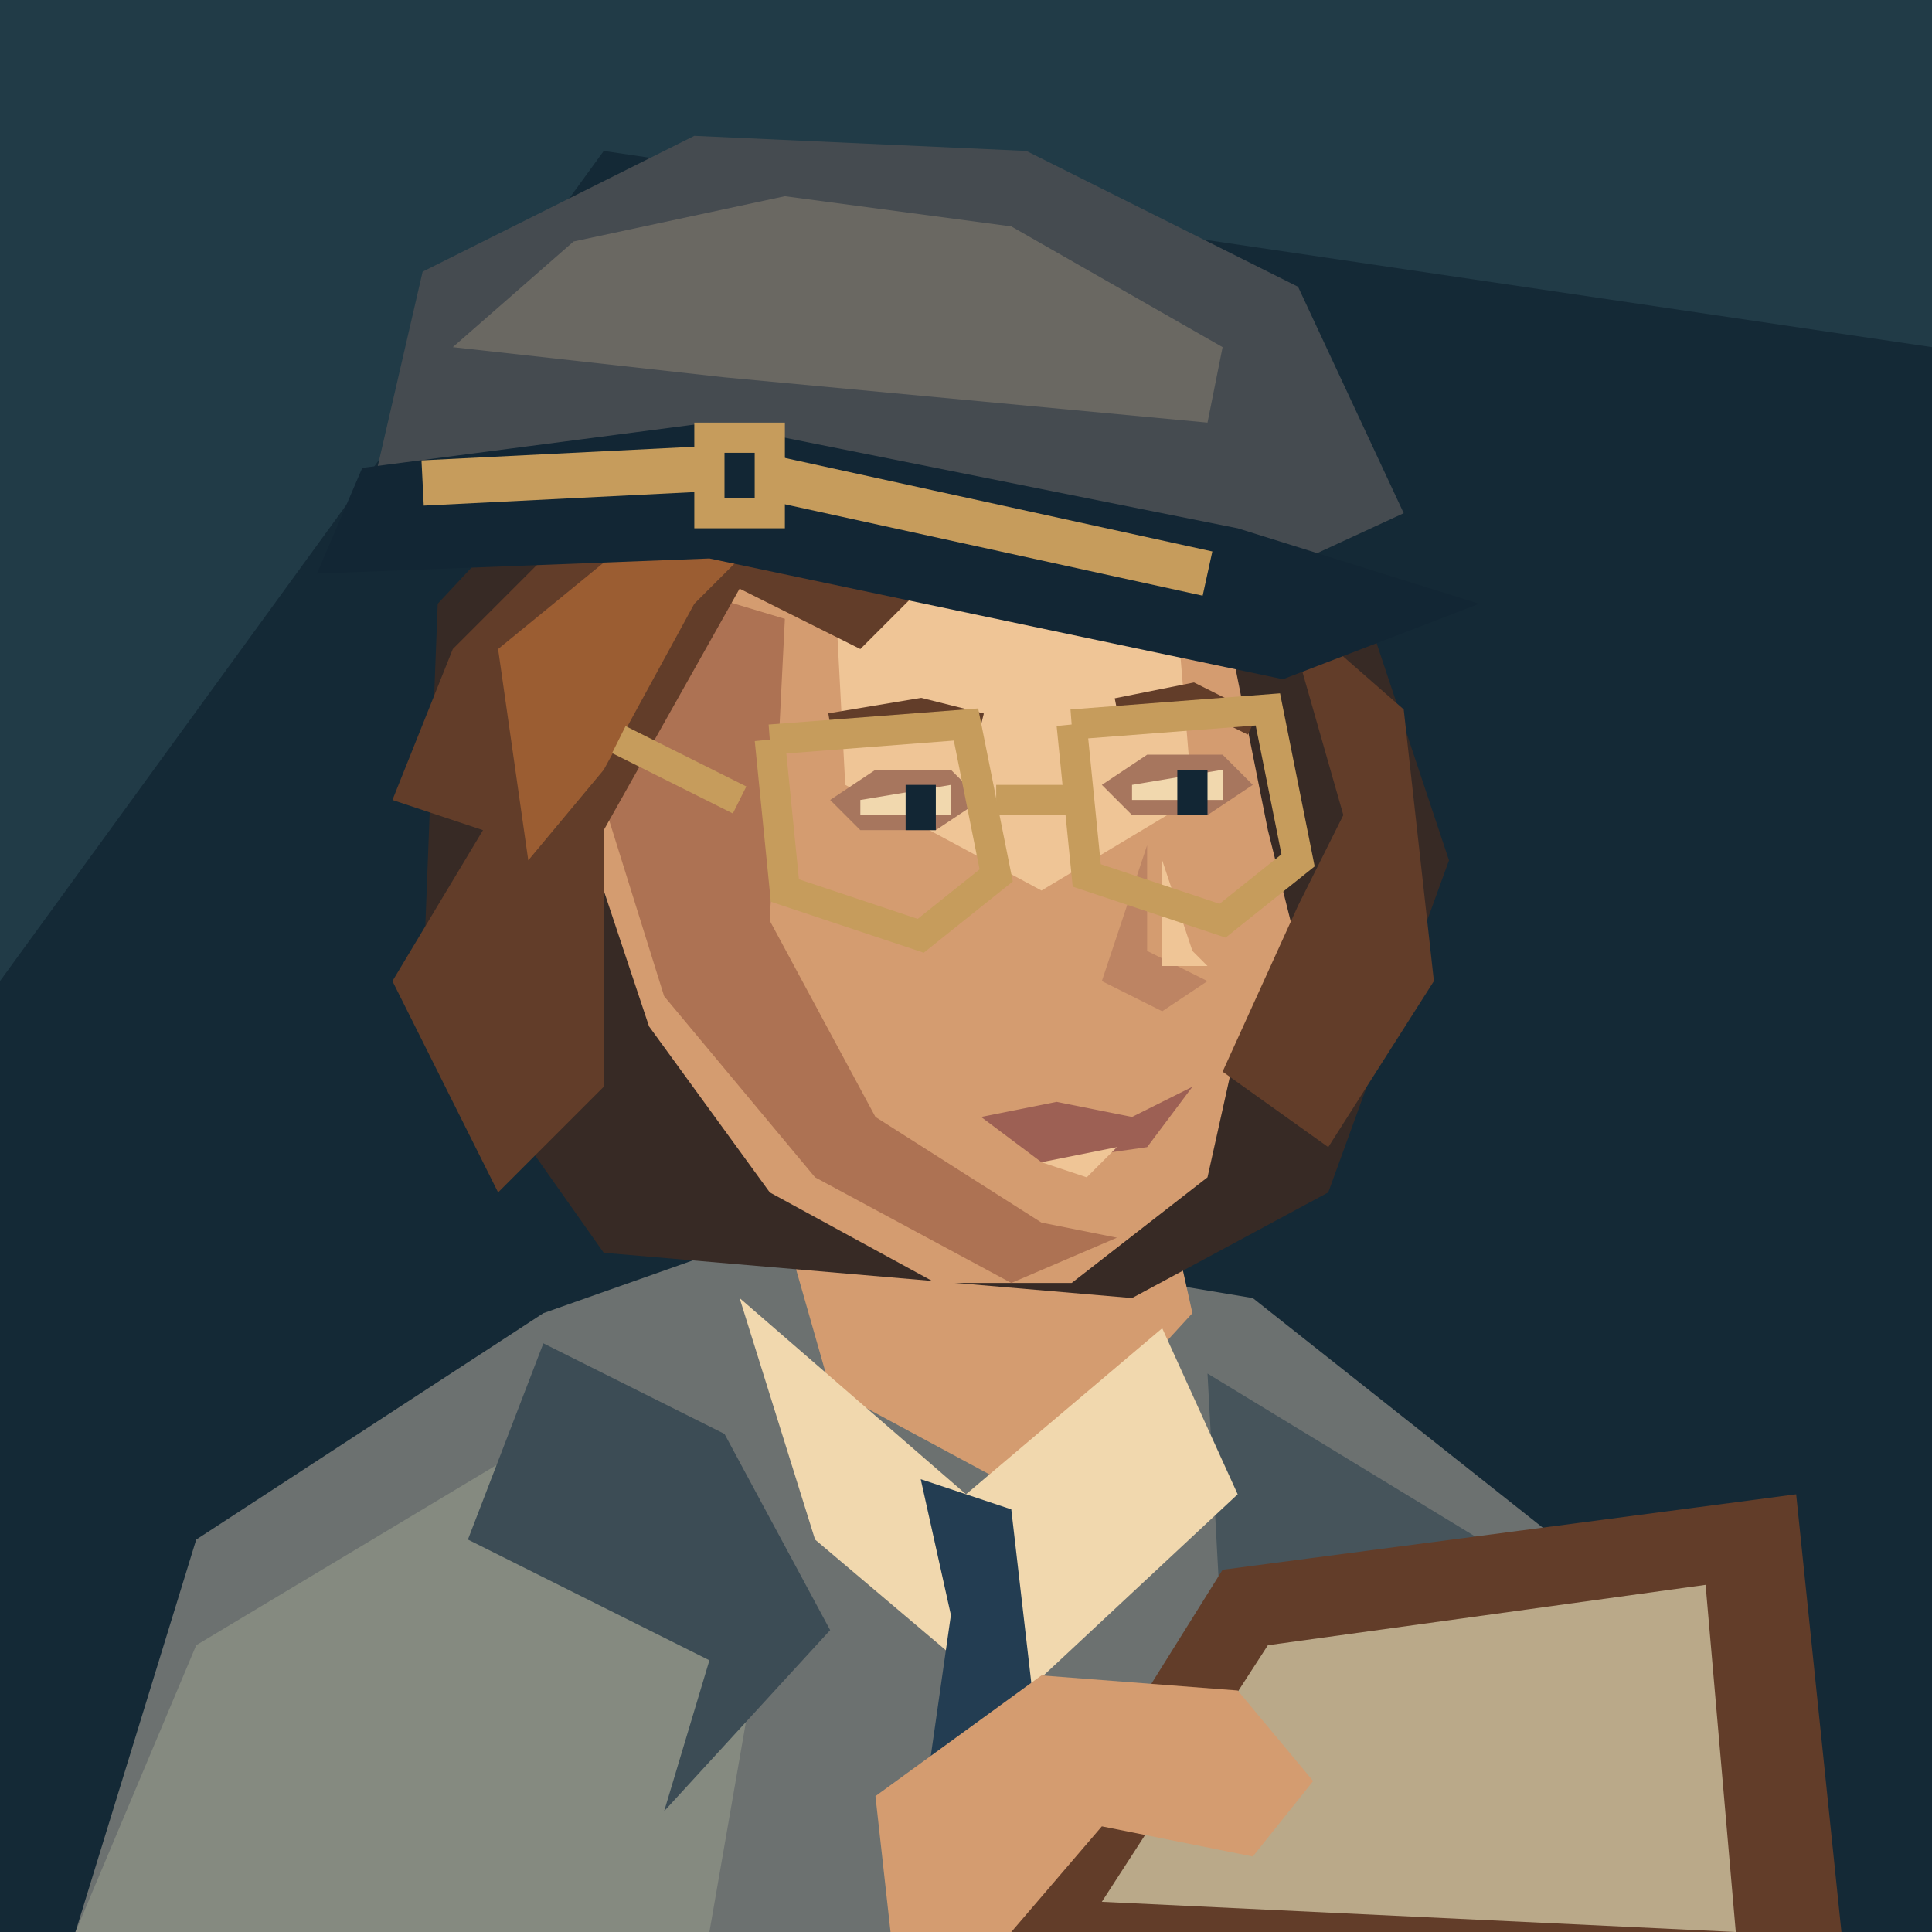
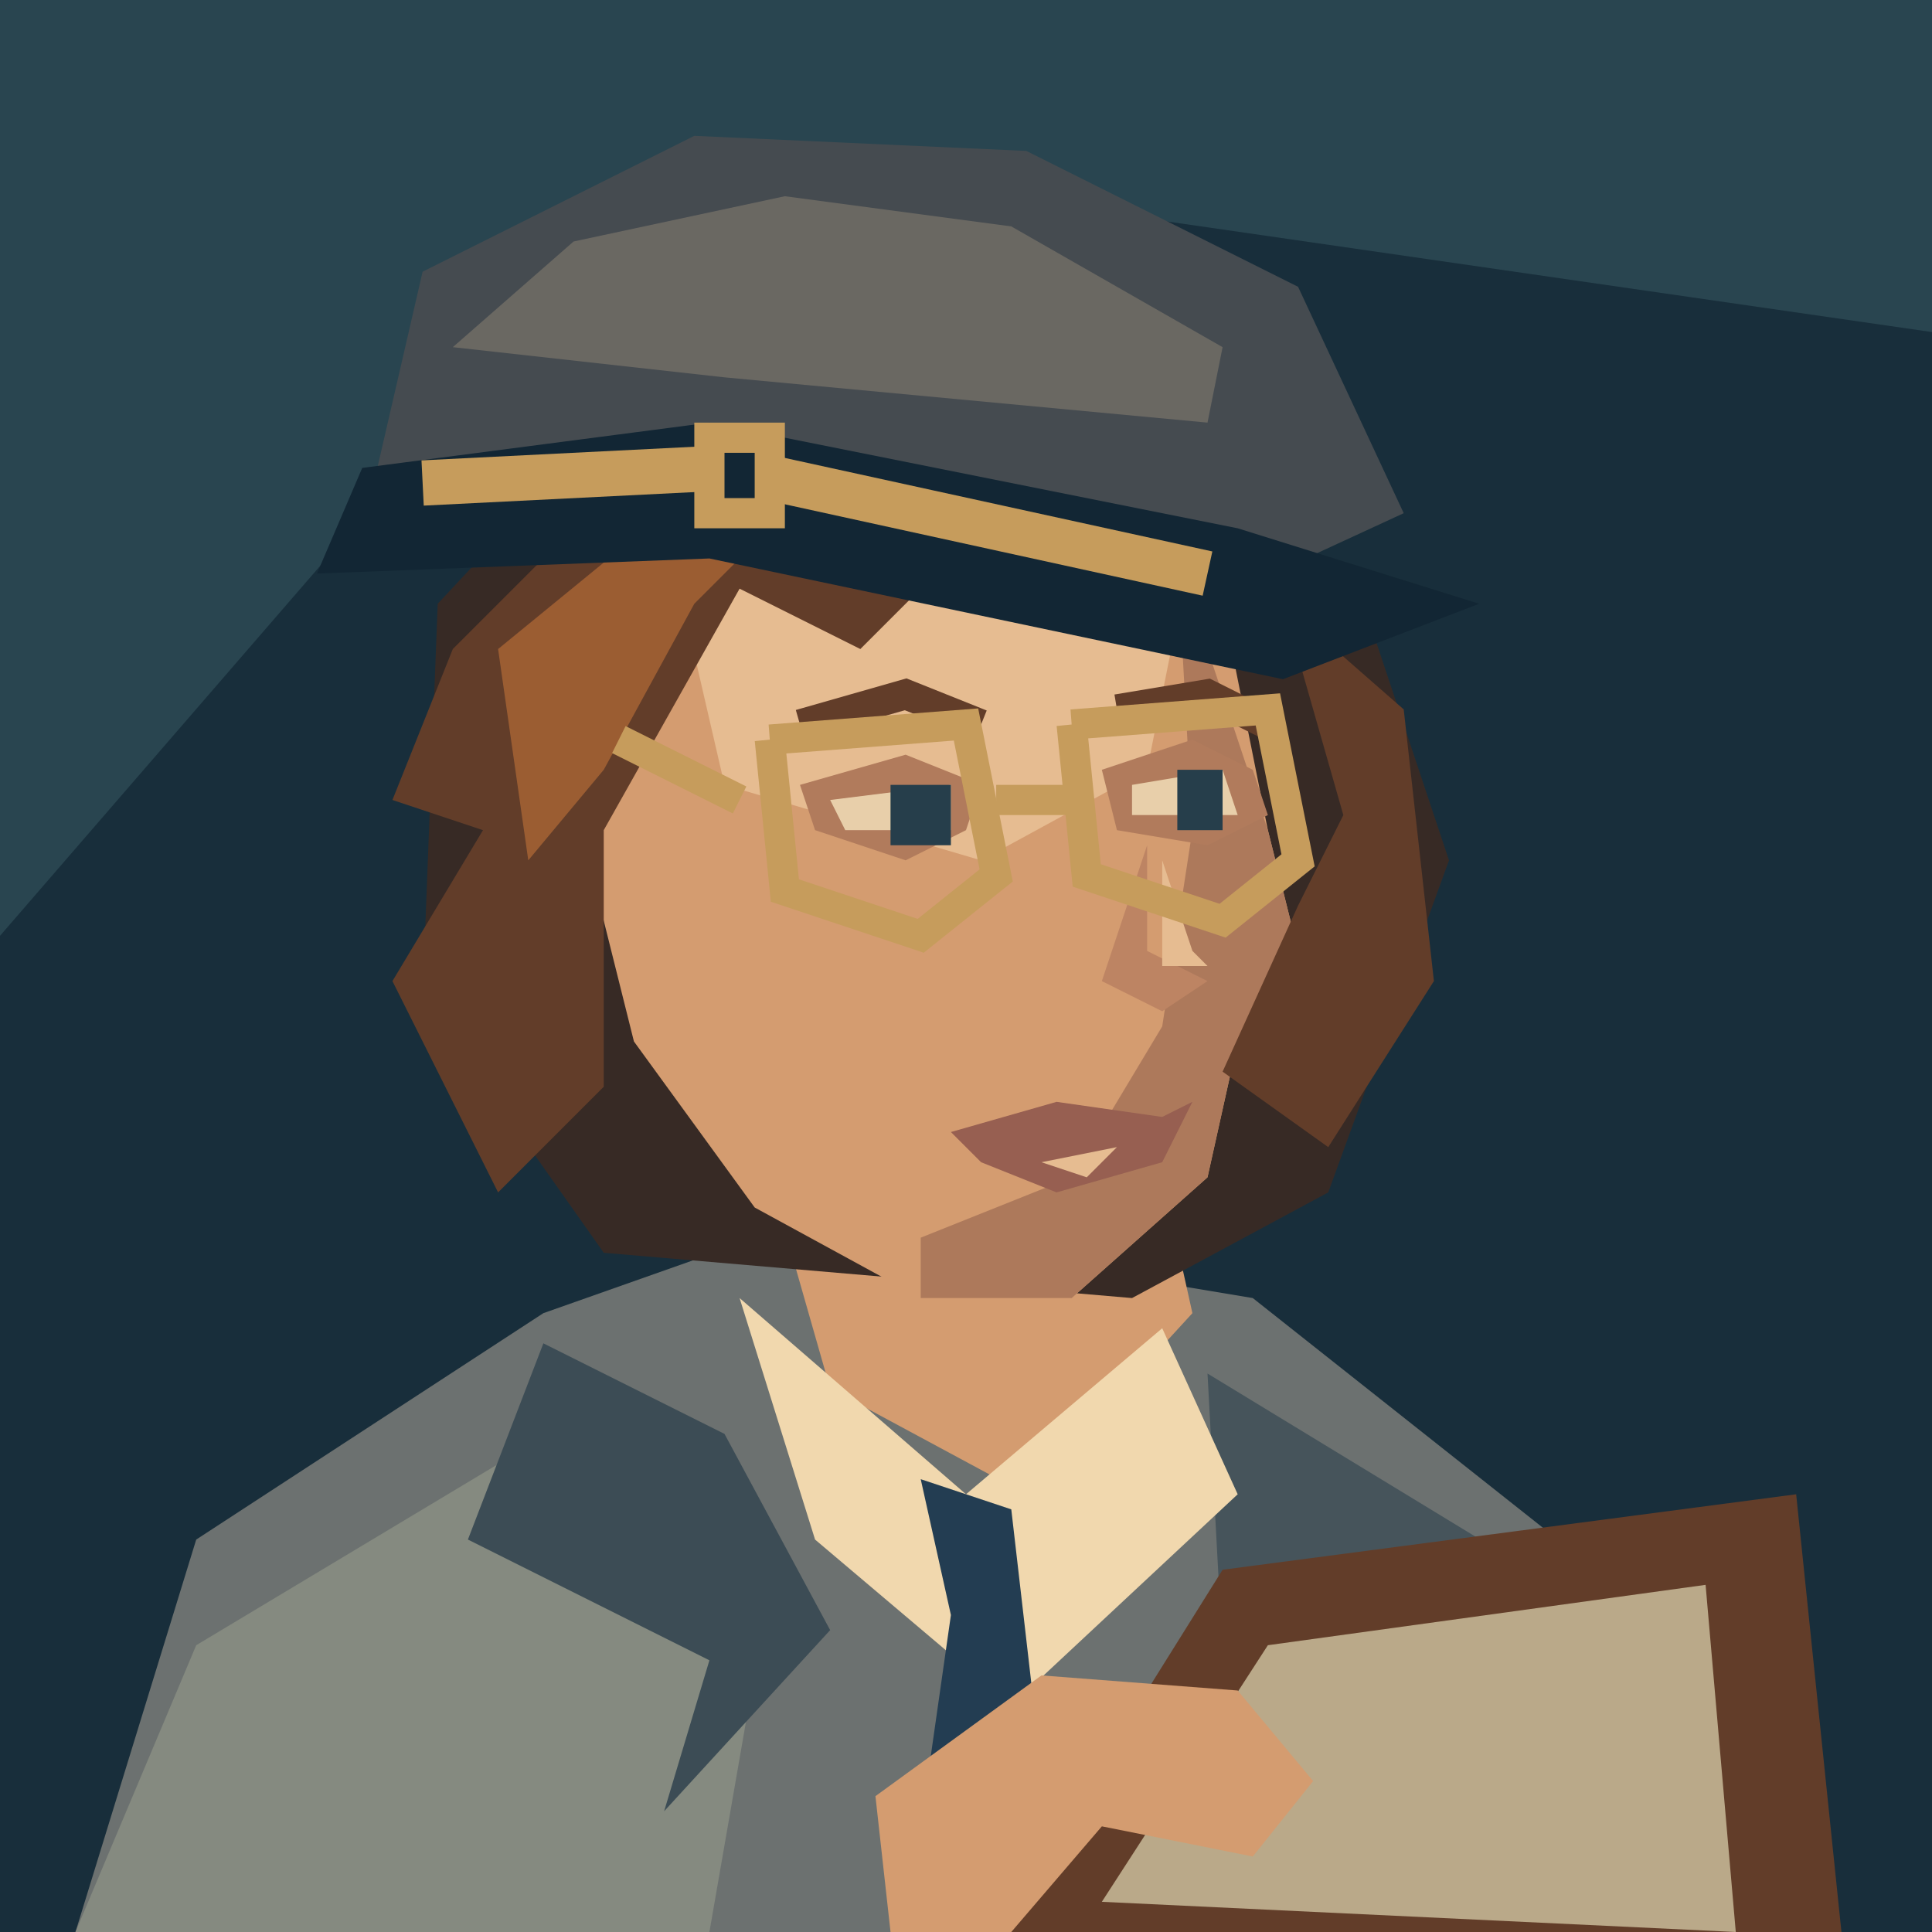
<svg xmlns="http://www.w3.org/2000/svg" width="128" height="128" viewBox="0 0 128 128">
-   <polygon points="0,0 128,0 128,128 0,128" fill="#142936" />
-   <polygon points="0,0 128,0 128,23 40,10 0,65" fill="#213b47" />
+   <path d="M0 0H128V128H0Z" fill="#182e3b" />
+   <path d="M0 0H128V22L45 10L0 62Z" fill="#294550" />
  <polygon points="5,128 13,102 36,87 53,81 83,86 107,105 119,128" fill="#6c7170" />
  <polygon points="13,109 38,94 51,105 47,128 5,128" fill="#858a80" />
  <polygon points="80,91 103,105 118,128 82,128" fill="#46545b" />
  <polygon points="51,78 55,92 68,99 79,87 77,78" fill="#d49c70" />
  <polygon points="49,86 64,99 77,88 82,99 67,113 54,102" fill="#f1d8ae" />
  <polygon points="61,98 67,100 70,126 60,128 63,107" fill="#233d52" />
  <polygon points="36,89 31,102 47,110 44,120 55,108 48,95" fill="#3c4c55" />
  <polygon points="29,40 43,25 69,23 90,39 96,57 88,79 75,86 40,83 28,66" fill="#372a25" />
-   <polygon points="42,38 53,29 69,29 81,40 84,55 86,63 82,69 80,78 71,85 62,85 51,79 43,68 38,53" fill="#d49c70" />
-   <polygon points="42,38 52,41 51,61 58,74 69,81 74,82 67,85 54,78 44,66 39,50" fill="#ad7253" />
-   <polygon points="55,33 69,32 78,41 79,53 69,59 56,52" fill="#efc596" />
-   <polygon points="55,53 58,51 63,51 65,53 62,55 57,55" fill="#a7765e" />
-   <polygon points="57,53 63,52 63,54 57,54" fill="#f1d8ae" />
-   <polygon points="60,52 62,52 62,55 60,55" fill="#122634" />
-   <polygon points="73,52 76,50 81,50 83,52 80,54 75,54" fill="#a7765e" />
-   <polygon points="75,52 81,51 81,53 75,53" fill="#f1d8ae" />
-   <polygon points="78,51 80,51 80,54 78,54" fill="#122634" />
-   <polyline points="55,48 61,47 65,48" fill="none" stroke="#623d29" stroke-width="1.5" />
-   <polyline points="74,47 79,46 83,48" fill="none" stroke="#623d29" stroke-width="1.5" />
+   <polygon points="42,38 53,29 69,29 81,40 84,55 86,63 82,69 80,78 71,86 61,86 50,80 42,69 38,53" fill="#d49c70" />
+   <polygon points="78,37 84,55 86,63 82,69 80,78 71,86 61,86 61,82 71,78 77,68 79,55" fill="#ad795b" />
+   <polygon points="45,39 55,32 69,32 78,41 76,51 65,57 48,52" fill="#e6bc91" />
+   <polygon points="53,52 60,50 65,52 64,55 60,57 54,55" fill="#b17b5c" />
+   <polygon points="55,53 63,52 63,55 56,55" fill="#e8cfaa" />
+   <polygon points="59,52 63,52 63,56 59,56" fill="#263e4b" />
+   <polygon points="73,51 79,49 83,51 84,54 80,56 74,55" fill="#b17b5c" />
+   <polygon points="75,52 81,51 82,54 75,54" fill="#e8cfaa" />
+   <polygon points="78,51 81,51 81,55 78,55" fill="#263e4b" />
+   <polyline points="53,48 60,46 65,48" fill="none" stroke="#623d29" stroke-width="2" />
+   <polyline points="74,47 80,46 84,48" fill="none" stroke="#623d29" stroke-width="2" />
  <polygon points="76,56 76,63 80,65 77,67 73,65" fill="#bd8463" />
-   <polygon points="77,57 79,63 80,64 77,64" fill="#efc596" />
-   <polygon points="65,74 70,73 75,74 79,72 76,76 69,77" fill="#9d6054" />
-   <polygon points="69,77 74,76 72,78" fill="#efc596" />
+   <polygon points="77,57 79,63 80,64 77,64" fill="#e6bc91" />
+   <polygon points="63,75 70,73 77,74 79,73 77,77 70,79 65,77" fill="#975f51" />
+   <polygon points="69,77 74,76 72,78" fill="#e6bc91" />
  <polygon points="30,43 44,29 65,27 83,34 89,44 78,41 65,35 57,43 49,39 40,55 40,72 33,79 26,65 32,55 26,53" fill="#623d29" />
  <polygon points="33,43 44,34 54,32 46,40 40,51 35,57" fill="#9b5d32" />
  <polygon points="85,40 93,47 95,65 88,76 81,71 86,60 89,54" fill="#623d29" />
  <polyline points="51,49 64,48 66,58 61,62 52,59 51,49" fill="none" stroke="#c69c5c" stroke-width="2" />
  <polyline points="71,48 84,47 86,57 81,61 72,58 71,48" fill="none" stroke="#c69c5c" stroke-width="2" />
  <polyline points="66,53 72,53" fill="none" stroke="#c69c5c" stroke-width="2" />
  <polyline points="49,53 41,49" fill="none" stroke="#c69c5c" stroke-width="2" />
  <polygon points="25,31 28,18 46,9 68,10 86,19 93,34 80,40 48,36" fill="#454b50" />
  <polygon points="30,23 38,16 52,13 67,15 81,23 80,28 48,25" fill="#6a6862" />
  <polygon points="24,31 47,28 82,35 98,40 85,45 47,37 21,38" fill="#122634" />
  <polyline points="28,32 48,31 80,38" fill="none" stroke="#c69c5c" stroke-width="3" />
  <polygon points="46,28 52,28 52,35 46,35" fill="#c69c5c" />
  <polygon points="48,30 50,30 50,33 48,33" fill="#122634" />
  <polygon points="66,128 81,104 119,99 122,128" fill="#623d29" />
  <polygon points="73,126 84,109 113,105 115,128" fill="#baa989" />
  <polygon points="58,119 69,111 82,112 87,118 83,123 73,121 67,128 59,128" fill="#d49c70" />
</svg>
